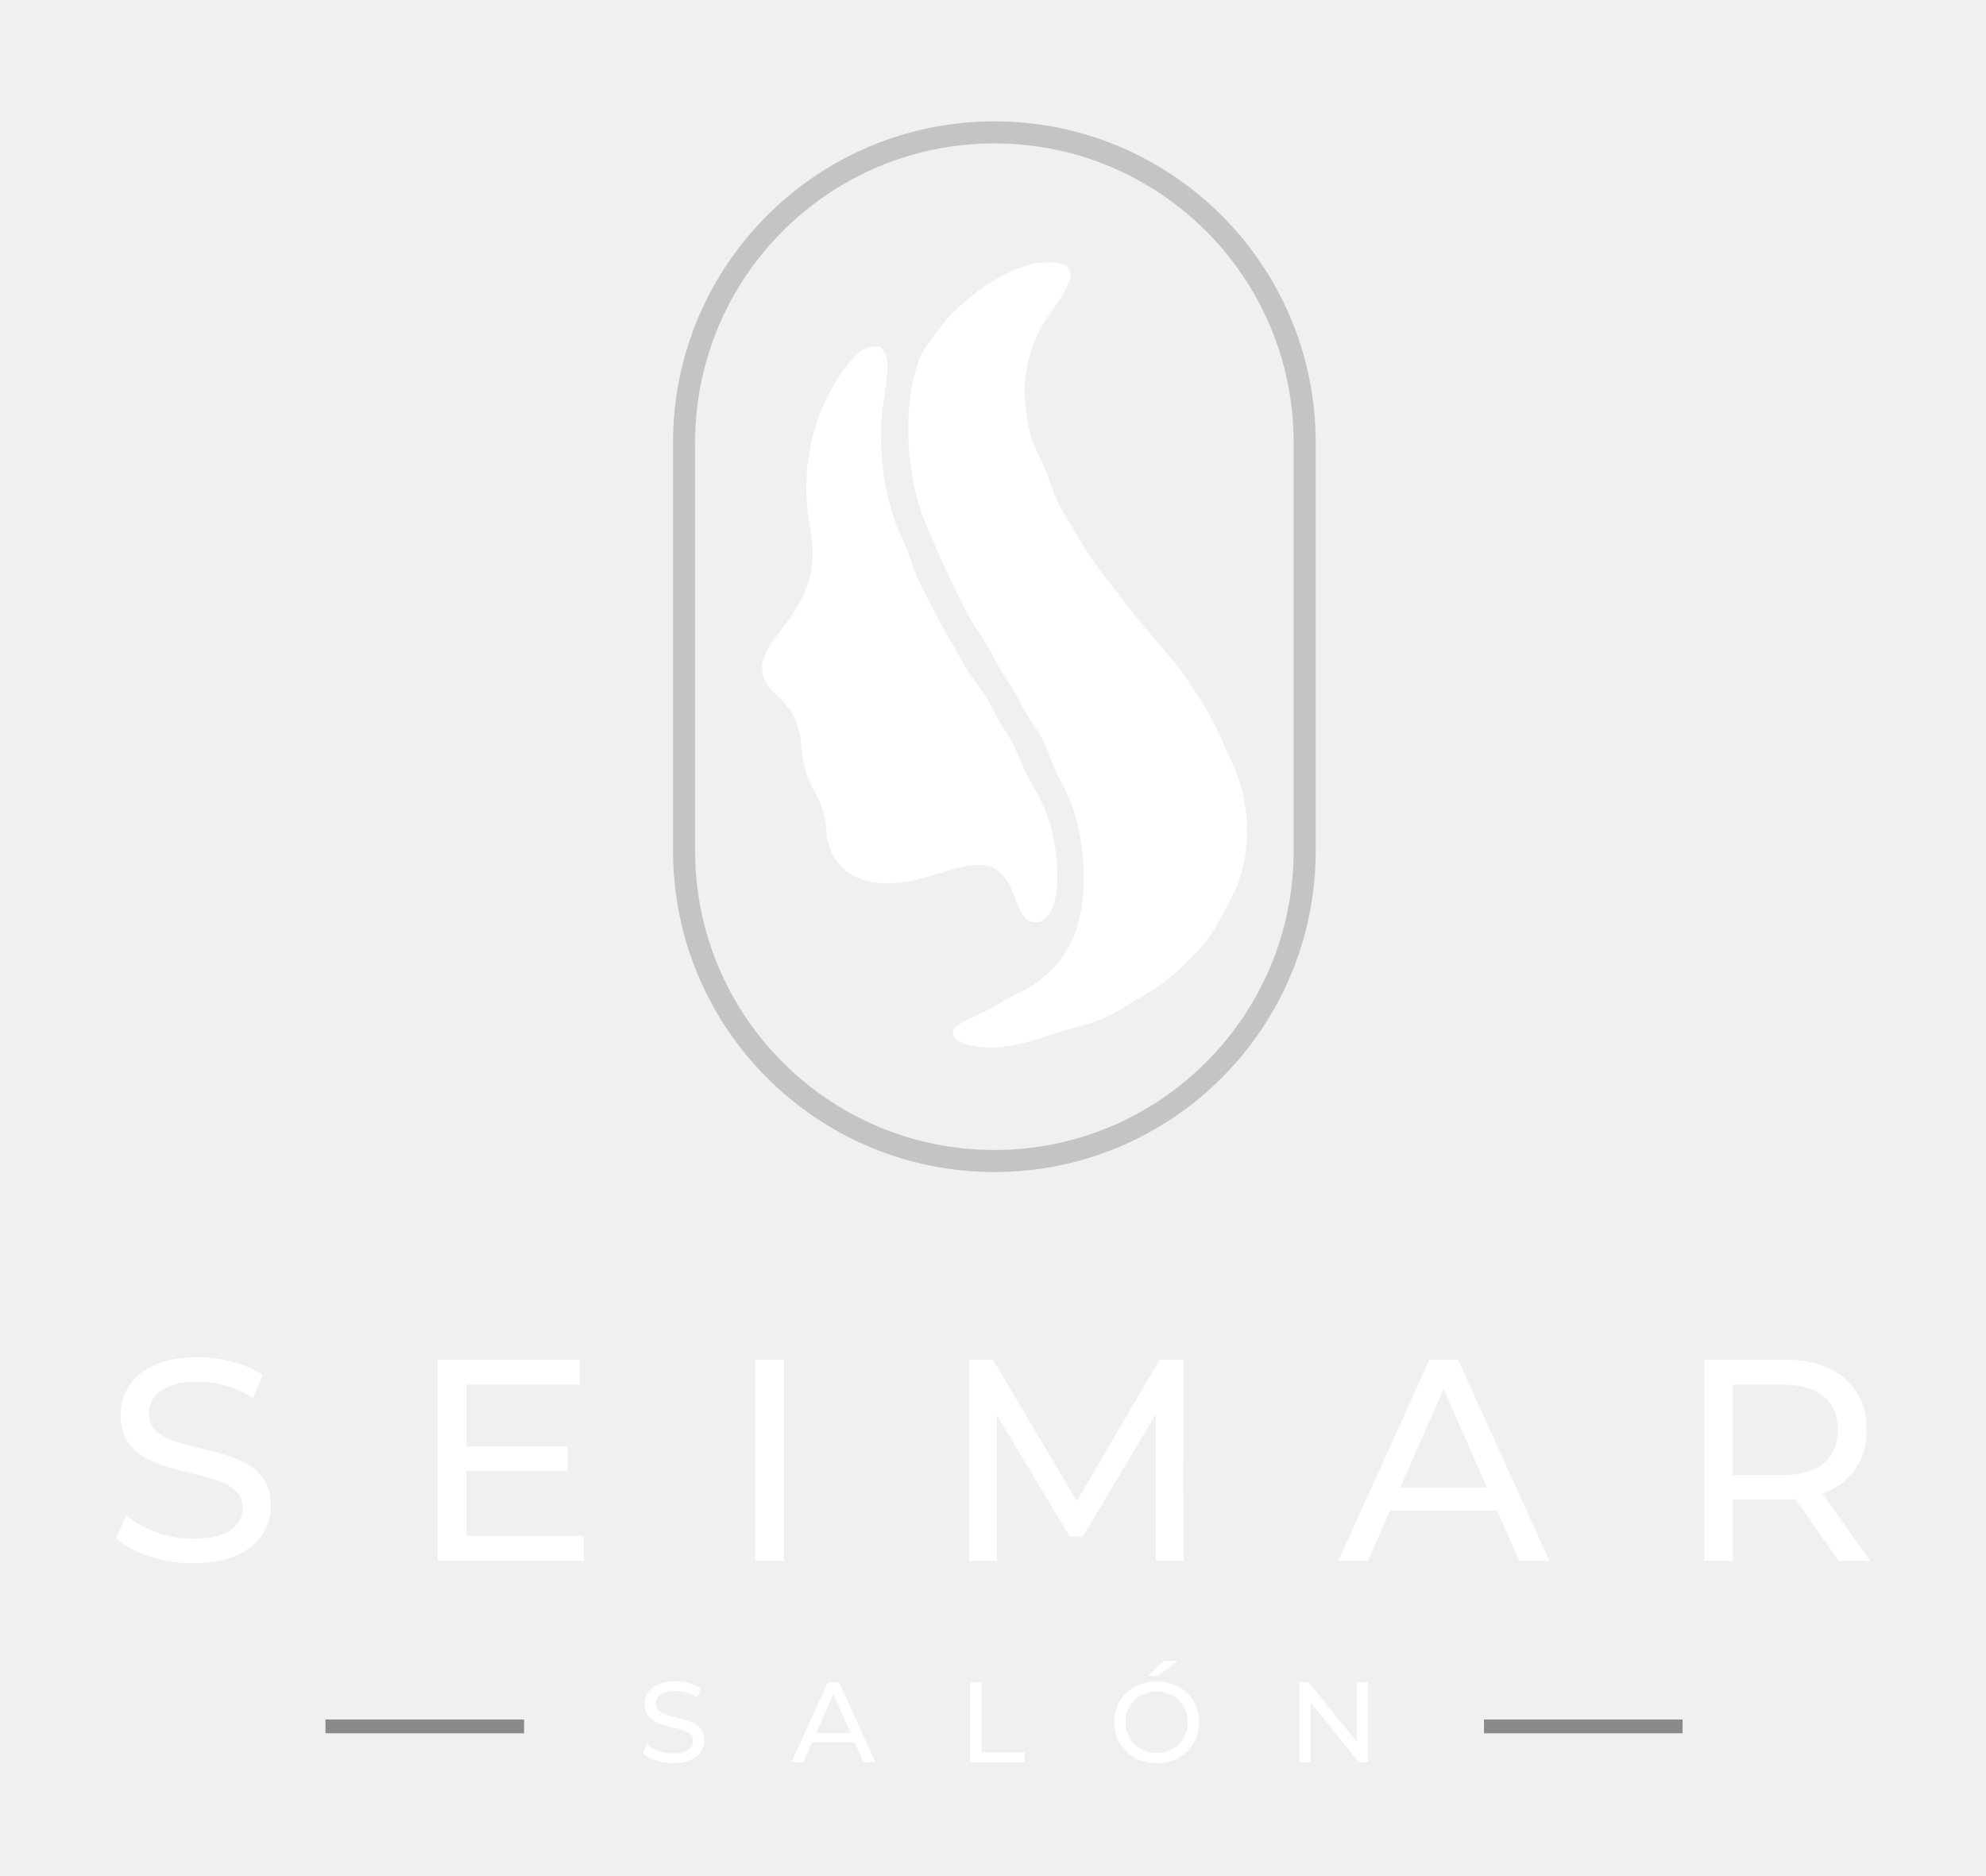
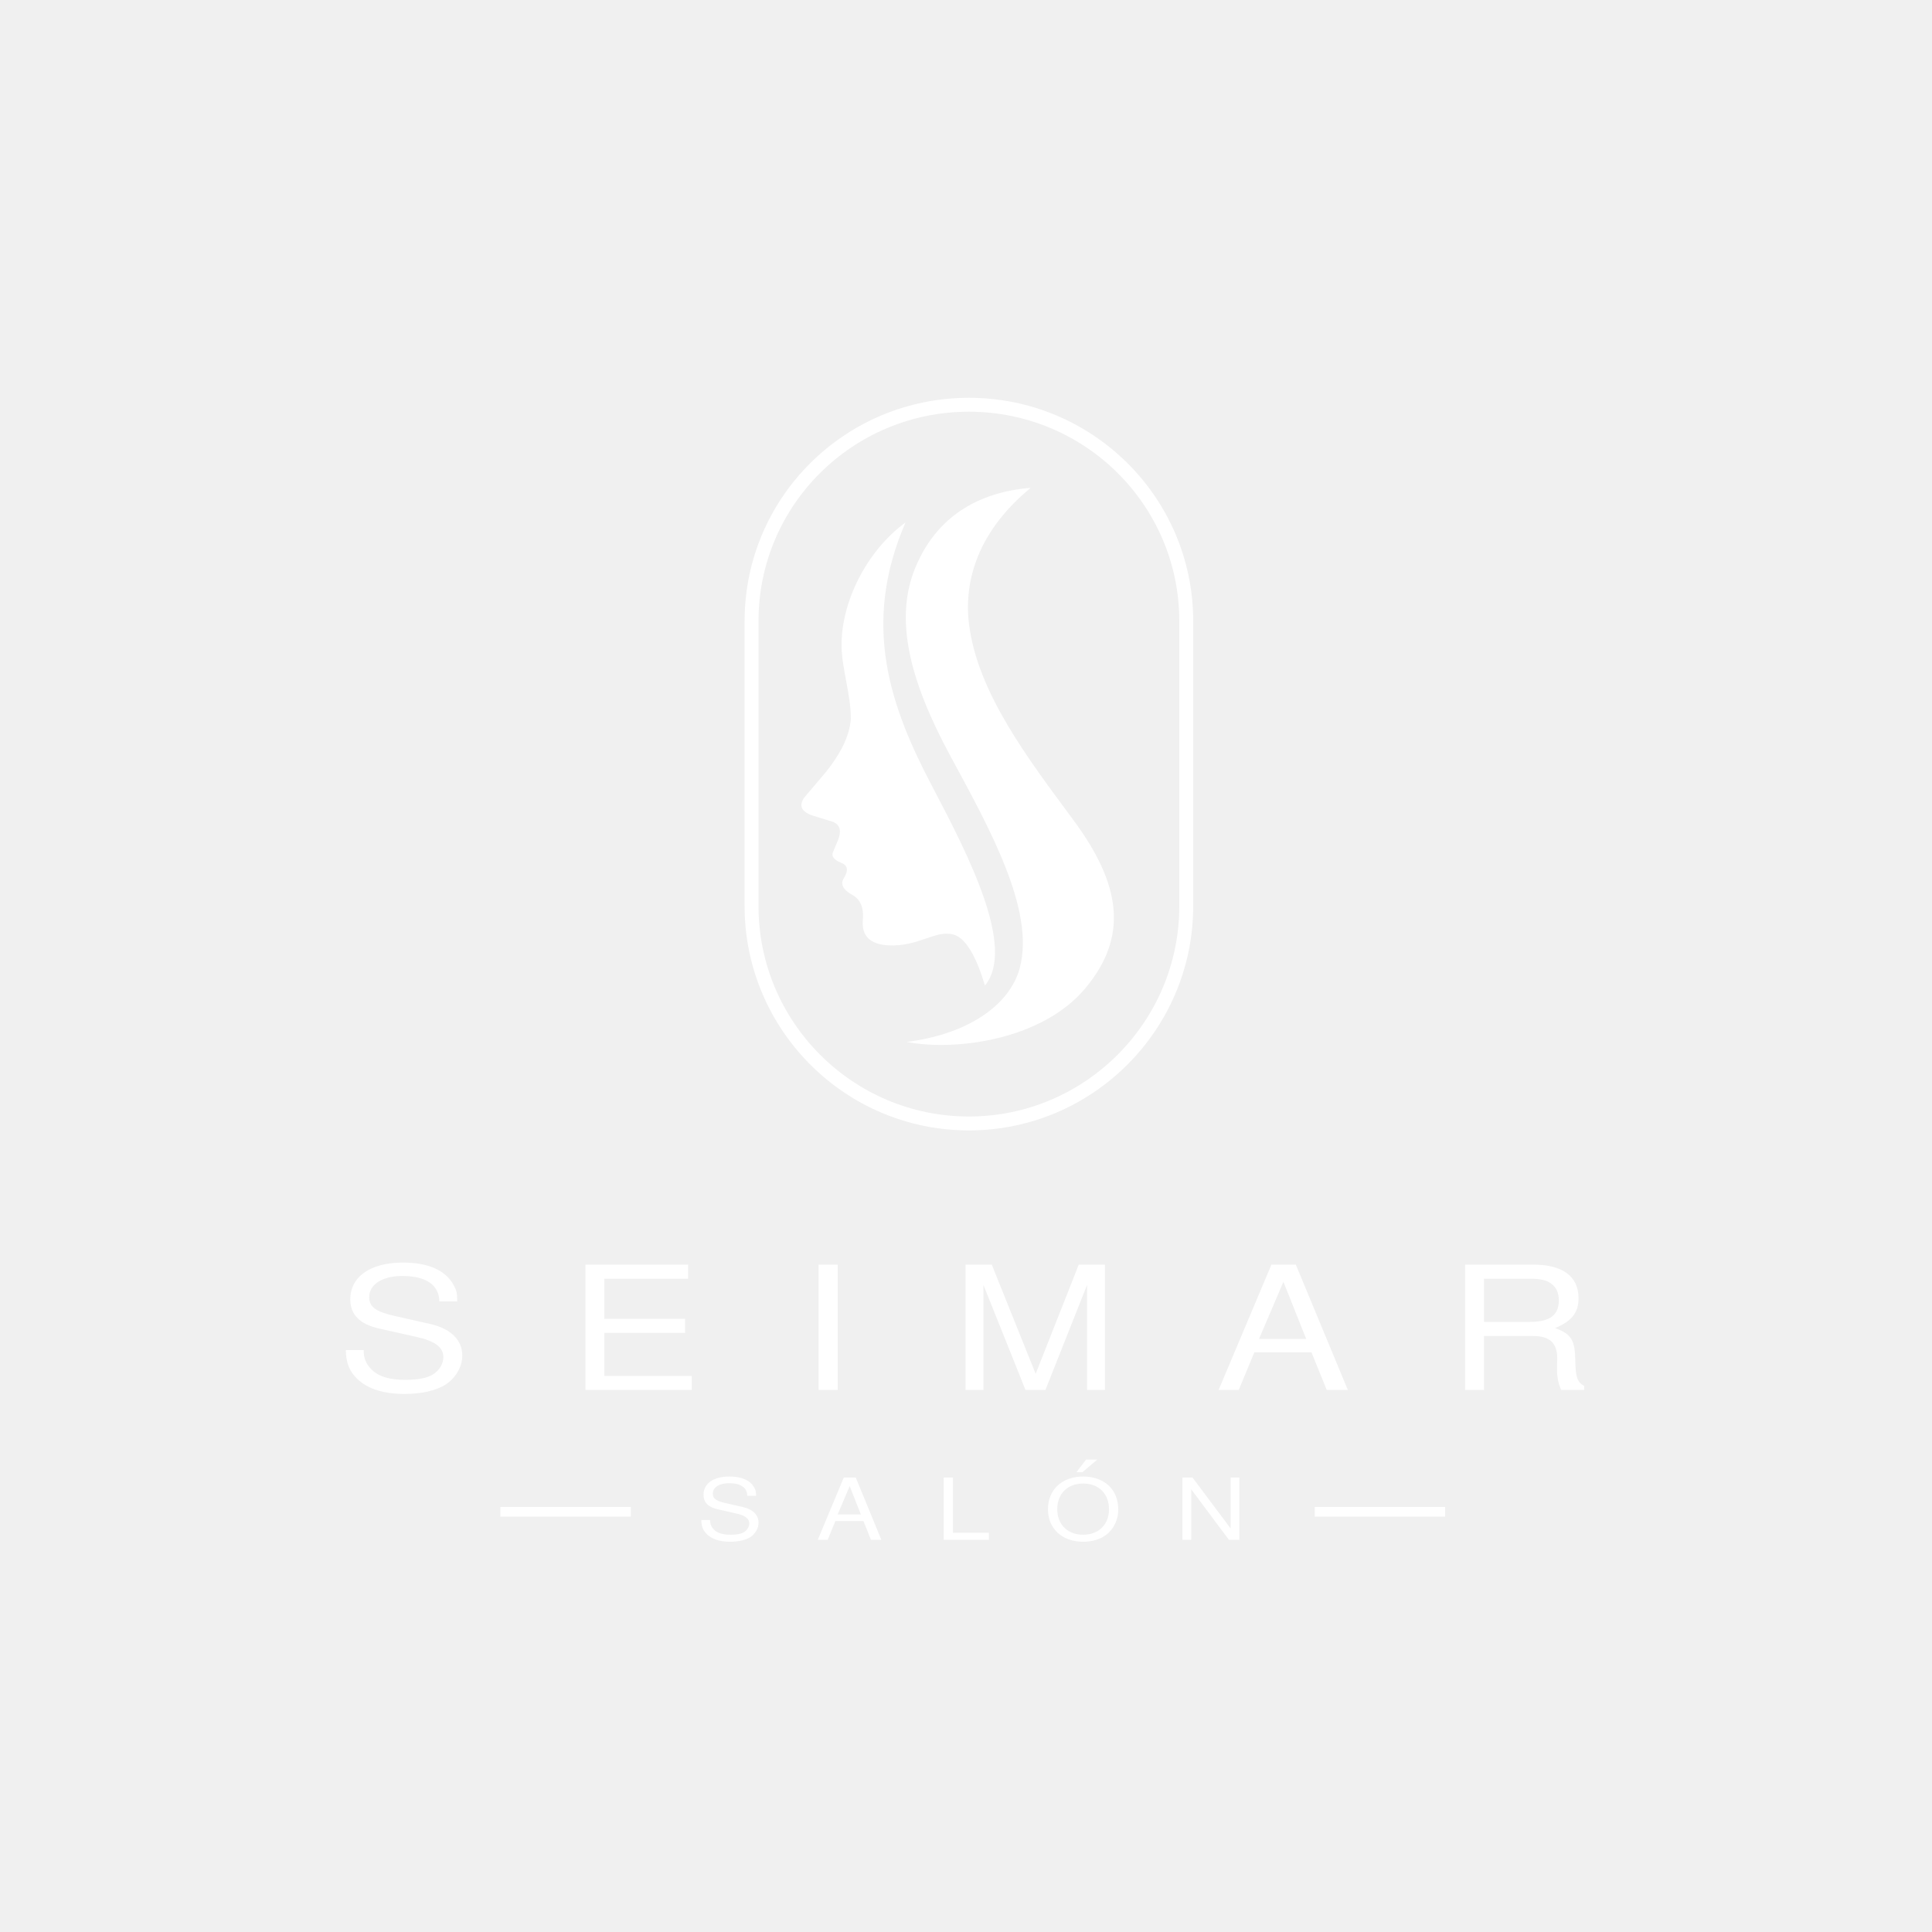
- <svg xmlns="http://www.w3.org/2000/svg" viewBox="166 17 72 68" role="img" aria-label="Seimar Salón">
-   <rect x="190.8" y="21.8" width="22.5" height="37.3" rx="11.25" fill="none" stroke="#c4c4c4" stroke-width="0.8" />
-   <g fill="#ffffff">
-     <path d="M0 0 C4 5 4 5 5 12 C1.03 29.31 -9.97 42.91 -19.98 57.2 C-50.35 101.02 -54.08 147.54 -41 199 C-37.11 209.09 -32.64 218.76 -28.06 228.56 C-24.35 236.64 -21.27 244.76 -18.44 253.19 C-12.42 270.99 -4.33 286.33 6 302 C8.33 305.97 10.64 309.95 12.94 313.94 C28.2 340.27 46.73 364.11 65.5 388 C69.74 393.39 73.94 398.82 78.12 404.25 C83.24 410.77 88.41 416.91 94 423 C97.01 426.66 100.01 430.33 103 434 C104.98 436.31 106.96 438.62 109 441 C114.09 446.94 119.06 452.94 124 459 C124.8 459.93 124.8 459.93 128.88 464.62 C134.87 472.09 139.87 479.92 145 488 C147.35 491.53 149.7 495.05 152.06 498.56 C164.69 517.54 174.57 536.61 183.5 557.56 C186.56 564.66 189.8 571.68 193.19 578.62 C213.77 623 215.32 677.62 197 723 C192.55 732.11 187.76 741.05 183 750 C181.91 752.06 180.82 754.13 179.7 756.25 C174.67 765.65 169.65 774.66 163 783 C161.47 784.92 159.95 786.84 158.38 788.81 C146.19 802.55 133.37 815.55 119 827 C116.77 828.82 114.55 830.63 112.25 832.5 C102.26 840.08 91.61 846.07 80.75 852.31 C74.18 856.14 67.7 860.13 61.31 864.25 C45.21 874.19 29.1 879.14 11 884 C-2.26 887.73 -15.37 891.77 -28.44 896.12 C-59.83 906.35 -96.22 914.39 -127 899 C-132 893 -132 893 -131 886 C-121.81 877.96 -112.03 873.86 -101 869 C-90.44 863.96 -80.49 858.33 -70.51 852.22 C-62.47 847.52 -54.17 843.37 -45.84 839.2 C-35.79 833.69 -27.34 826.81 -19 819 C-17.54 817.64 -16.07 816.28 -14.56 814.88 C21.17 776.69 23.57 724.4 18 675 C14.33 648.14 7.87 624.17 -5.38 600.44 C-11.24 589.85 -15.67 579.1 -19.86 567.76 C-24.66 554.83 -30.67 542.86 -38.88 531.75 C-45.61 522.36 -50.87 512.22 -56.12 501.94 C-59.91 495 -63.82 488.61 -68.19 482.06 C-75.03 471.75 -80.88 461.12 -86.65 450.19 C-92.48 439.41 -99.14 429.21 -106.02 419.08 C-112.82 408.05 -118.54 396.59 -124.31 385 C-124.93 383.77 -124.93 383.77 -128.04 377.54 C-139.17 355.02 -149.29 332.16 -159 309 C-159.72 307.32 -159.72 307.32 -163.35 298.81 C-186.14 243.84 -191.4 161.22 -169 105 C-162.78 93.43 -155.1 83.32 -147 73 C-144.69 70.03 -142.38 67.06 -140 64 C-111.48 31.4 -46.26 -17.35 0 0 Z " transform="translate(204.6562,26.625) scale(0.03125)" />
-     <path d="M0 0 C10.3 8.82 9.48 15.42 9.4 28.66 C8.79 39.94 7 50.99 5.19 62.14 C-2.78 114.76 4.39 175.26 26.81 223.31 C30.92 232.2 34.25 241.18 37.44 250.44 C44.18 269.81 53.03 287.55 62.96 305.45 C66.09 311.17 69.09 316.95 72.06 322.75 C77.27 332.79 83.08 342.36 89 352 C91.21 356.07 93.39 360.16 95.56 364.25 C101.75 375.78 108.83 386.03 117 396.25 C124.76 406.72 130.52 418.14 136.5 429.69 C141 438 141 438 146.06 445.56 C153.69 457.06 159.1 469.17 164.38 481.88 C170 495.34 176.91 507.75 184.31 520.31 C203.02 554.25 213.37 612.34 201.94 649.75 C198.25 657.59 193.89 664.05 186 668 C176 668 176 668 170 664 C163.77 656.21 160.56 647.84 157.06 638.56 C150.91 622.56 146.09 613.05 131 604 C109.77 597.93 89.74 605.28 69.5 611.56 C36.87 621.64 -1.72 630.79 -32.88 612.56 C-49.87 600.75 -58.45 586.4 -61 566 C-61.29 562.56 -61.58 559.11 -61.88 555.56 C-63.63 539.06 -68.84 526.33 -77.56 512.25 C-87.43 494.31 -89.06 475.14 -91.38 455.12 C-95.01 430.24 -104.45 417.23 -123 401 C-132.93 390.64 -136 383.33 -136 369 C-132.15 352.78 -123.29 340.81 -113 328 C-82.48 287.94 -71.15 258.39 -80.31 208.93 C-93.04 139.47 -76.97 70.16 -32 15 C-22.32 4.08 -14.76 0 0 0 Z " transform="translate(197.875,29.5625) scale(0.03125)" />
-     <path d="M172.995 73.683Q172.161 73.683 171.399 73.428Q170.638 73.172 170.2 72.766L170.586 71.952Q171.003 72.317 171.65 72.557Q172.296 72.797 172.995 72.797Q173.631 72.797 174.027 72.651Q174.424 72.505 174.611 72.249Q174.799 71.994 174.799 71.671Q174.799 71.295 174.554 71.066Q174.309 70.836 173.918 70.696Q173.527 70.555 173.057 70.451Q172.588 70.346 172.114 70.206Q171.639 70.065 171.248 69.846Q170.857 69.627 170.617 69.256Q170.377 68.886 170.377 68.302Q170.377 67.739 170.674 67.265Q170.972 66.79 171.592 66.503Q172.213 66.217 173.172 66.217Q173.808 66.217 174.434 66.383Q175.06 66.55 175.519 66.863L175.174 67.697Q174.705 67.385 174.184 67.244Q173.662 67.103 173.172 67.103Q172.557 67.103 172.161 67.259Q171.764 67.416 171.582 67.677Q171.399 67.937 171.399 68.261Q171.399 68.646 171.644 68.876Q171.889 69.105 172.28 69.241Q172.672 69.376 173.141 69.486Q173.61 69.595 174.085 69.731Q174.559 69.867 174.95 70.086Q175.341 70.305 175.581 70.67Q175.821 71.035 175.821 71.608Q175.821 72.161 175.519 72.635Q175.216 73.11 174.585 73.397Q173.954 73.683 172.995 73.683Z M182.912 72.693H187.167V73.6H181.869V66.3H187.021V67.207H182.912V69.449H186.572V70.336H182.912Z M193.381 73.6V66.3H194.424V73.6Z M201.139 73.6V66.3H201.994L205.04 71.431L208.043 66.3H208.898L208.909 73.6H207.907L207.897 68.281L205.259 72.714H204.779L202.14 68.313V73.6Z M214.518 73.6 217.824 66.3H218.857L222.173 73.6H221.078L220.275 71.775H216.395L215.592 73.6ZM219.91 70.941 218.335 67.364 216.76 70.941Z M227.783 73.6V66.3H230.63Q231.589 66.3 232.267 66.602Q232.945 66.905 233.31 67.478Q233.675 68.052 233.675 68.845Q233.675 69.637 233.31 70.206Q232.945 70.774 232.267 71.076Q232.173 71.118 232.069 71.16L233.8 73.6H232.663L231.089 71.358Q230.87 71.379 230.63 71.379H228.826V73.6ZM228.826 70.492H230.598Q231.6 70.492 232.116 70.059Q232.632 69.627 232.632 68.845Q232.632 68.062 232.116 67.635Q231.6 67.207 230.598 67.207H228.826Z" />
-     <path d="M190.41 80.933Q190.079 80.933 189.776 80.832Q189.474 80.73 189.3 80.569L189.453 80.245Q189.619 80.39 189.876 80.486Q190.133 80.581 190.41 80.581Q190.663 80.581 190.82 80.523Q190.978 80.465 191.052 80.364Q191.127 80.262 191.127 80.134Q191.127 79.984 191.03 79.893Q190.932 79.802 190.777 79.746Q190.622 79.69 190.435 79.649Q190.249 79.607 190.06 79.552Q189.872 79.496 189.716 79.409Q189.561 79.322 189.466 79.174Q189.37 79.027 189.37 78.795Q189.37 78.572 189.488 78.383Q189.607 78.195 189.853 78.081Q190.1 77.967 190.481 77.967Q190.733 77.967 190.982 78.033Q191.231 78.099 191.413 78.224L191.276 78.555Q191.09 78.431 190.883 78.375Q190.675 78.319 190.481 78.319Q190.236 78.319 190.079 78.381Q189.921 78.443 189.849 78.547Q189.776 78.65 189.776 78.779Q189.776 78.932 189.874 79.023Q189.971 79.114 190.127 79.168Q190.282 79.222 190.468 79.266Q190.655 79.309 190.843 79.363Q191.032 79.417 191.187 79.504Q191.342 79.591 191.438 79.736Q191.533 79.881 191.533 80.109Q191.533 80.328 191.413 80.517Q191.293 80.705 191.042 80.819Q190.791 80.933 190.41 80.933Z M194.697 80.9 196.011 78.0H196.421L197.738 80.9H197.303L196.984 80.175H195.443L195.124 80.9ZM196.839 79.844 196.214 78.423 195.588 79.844Z M201.168 80.9V78.0H201.582V80.54H203.152V80.9Z M207.936 80.933Q207.605 80.933 207.321 80.821Q207.037 80.709 206.83 80.508Q206.623 80.308 206.507 80.038Q206.391 79.769 206.391 79.45Q206.391 79.131 206.507 78.862Q206.623 78.592 206.83 78.392Q207.037 78.191 207.319 78.079Q207.601 77.967 207.936 77.967Q208.268 77.967 208.548 78.077Q208.827 78.186 209.036 78.387Q209.246 78.588 209.36 78.858Q209.473 79.127 209.473 79.45Q209.473 79.773 209.36 80.042Q209.246 80.312 209.036 80.513Q208.827 80.714 208.548 80.823Q208.268 80.933 207.936 80.933ZM207.936 80.564Q208.177 80.564 208.382 80.482Q208.587 80.399 208.738 80.248Q208.889 80.096 208.974 79.893Q209.059 79.69 209.059 79.45Q209.059 79.21 208.974 79.007Q208.889 78.804 208.738 78.653Q208.587 78.501 208.382 78.418Q208.177 78.336 207.936 78.336Q207.692 78.336 207.487 78.418Q207.282 78.501 207.129 78.653Q206.975 78.804 206.89 79.007Q206.805 79.21 206.805 79.45Q206.805 79.69 206.89 79.893Q206.975 80.096 207.129 80.248Q207.282 80.399 207.487 80.482Q207.692 80.564 207.936 80.564ZM207.626 77.764 208.189 77.225H208.695L207.999 77.764Z M213.106 80.9V78.0H213.446L215.186 80.163V78.0H215.6V80.9H215.26L213.52 78.737V80.9Z" />
-   </g>
-   <g stroke="#8a8a8a" stroke-width="0.5">
-     <line x1="177.8" y1="79.6" x2="185" y2="79.6" />
-     <line x1="219.8" y1="79.6" x2="227" y2="79.6" />
+ <svg xmlns="http://www.w3.org/2000/svg" width="1000" height="1000" viewBox="152 1 100 100" role="img" aria-labelledby="title desc">
+   <g id="logo" fill="#fff">
+     <g id="simbolo">
+       <path d="M202.15 21.95 C208.35 21.95 213.4 26.95 213.4 33.15 V47.9 C213.4 54.1 208.35 59.15 202.15 59.15 C195.94 59.15 190.9 54.1 190.9 47.9 V33.15 C190.9 26.95 195.94 21.95 202.15 21.95 Z" fill="none" stroke="#fff" stroke-width="0.72" />
+       <path id="cabello" d="M205.35 26.25 C202.7 28.43 201.88 30.95 202.15 33.26 C202.58 36.86 205.26 40.33 207.54 43.42 C210.01 46.75 210.44 49.45 208.17 52.16 C205.98 54.78 201.56 55.43 198.92 54.93 C201.94 54.56 204.25 53.12 204.79 51.08 C205.57 48.1 203.23 43.89 201.18 40.11 C199.06 36.18 198.29 33.04 199.37 30.4 C200.45 27.76 202.62 26.47 205.35 26.25 Z" />
+       <path id="perfil" d="M198.87 28.04 C196.85 29.52 195.51 32.19 195.56 34.5 C195.59 35.67 196.05 37.01 196.04 38.22 C195.96 39.16 195.46 40.07 194.75 40.96 L193.63 42.28 Q193.18 42.92 194.08 43.22 L195.15 43.55 Q195.65 43.8 195.38 44.47 L195.11 45.12 Q194.99 45.43 195.52 45.65 Q196.05 45.84 195.69 46.43 Q195.37 46.91 196.13 47.33 Q196.75 47.68 196.66 48.63 Q196.56 49.84 197.96 49.93 C199.52 50.02 200.42 49.12 201.34 49.37 C202.1 49.56 202.64 50.87 202.98 52.01 C204.58 50.07 202.16 45.33 200.27 41.74 C198.08 37.59 196.57 33.34 198.87 28.04 Z" />
+     </g>
+     <path transform="matrix(0.01052027 0 0 0.00890052 169.395 72.94529)" d="M596 -515C596 -565 593 -579 577 -613C537 -697 452 -741 329 -741C169 -741 70 -659 70 -527C70 -438 117 -382 213 -357L394 -309C487 -285 528 -248 528 -191C528 -152 507 -112 476 -90C447 -69 401 -59 342 -59C262 -59 209 -78 174 -120C147 -152 135 -187 136 -232H48C49 -165 62 -121 91 -81C141 -12 225 23 336 23C423 23 494 3 541 -33C590 -72 621 -137 621 -200C621 -290 565 -356 466 -383L283 -432C195 -456 163 -484 163 -540C163 -614 228 -663 326 -663C442 -663 507 -611 508 -515ZM1320 -332H1717V-414H1320V-647H1732V-729H1227V0H1750V-82H1320ZM2468 -729H2374V0H2468ZM3490 0 3695 -611V0H3783V-729H3654L3442 -94L3226 -729H3097V0H3185V-611L3392 0ZM4799 -219 4874 0H4978L4722 -729H4602L4342 0H4441L4518 -219ZM4773 -297H4541L4661 -629ZM5648 -314H5888C5971 -314 6008 -274 6008 -184L6007 -119C6007 -74 6015 -30 6028 0H6141V-23C6106 -47 6099 -73 6097 -170C6096 -290 6077 -326 5998 -360C6080 -401 6113 -450 6113 -534C6113 -660 6035 -729 5891 -729H5555V0H5648ZM5648 -396V-647H5873C5925 -647 5955 -639 5978 -619C6003 -598 6016 -565 6016 -522C6016 -435 5972 -396 5873 -396Z" />
+     <path transform="matrix(0.00517081 0 0 0.00441788 188.0518 80.69839)" d="M596 -515C596 -565 593 -579 577 -613C537 -697 452 -741 329 -741C169 -741 70 -659 70 -527C70 -438 117 -382 213 -357L394 -309C487 -285 528 -248 528 -191C528 -152 507 -112 476 -90C447 -69 401 -59 342 -59C262 -59 209 -78 174 -120C147 -152 135 -187 136 -232H48C49 -165 62 -121 91 -81C141 -12 225 23 336 23C423 23 494 3 541 -33C590 -72 621 -137 621 -200C621 -290 565 -356 466 -383L283 -432C195 -456 163 -484 163 -540C163 -614 228 -663 326 -663C442 -663 507 -611 508 -515ZM1671 -219 1746 0H1850L1594 -729H1474L1214 0H1313L1390 -219ZM1645 -297H1413L1533 -629ZM2567 -729H2474V0H2927V-82H2567ZM3869 -741C3660 -741 3518 -587 3518 -359C3518 -130 3659 23 3870 23C3959 23 4037 -4 4096 -54C4175 -121 4222 -234 4222 -353C4222 -588 4083 -741 3869 -741ZM3869 -659C4027 -659 4129 -540 4129 -355C4129 -179 4024 -59 3870 -59C3714 -59 3611 -179 3611 -359C3611 -539 3714 -659 3869 -659ZM3899 -939 3802 -791H3862L4011 -939ZM5434 -729H5346V-133L4965 -729H4864V0H4952V-591L5329 0H5434Z" />
+     <path d="M177.9 79.25 H184.65 M220.05 79.25 H226.8" fill="none" stroke="#fff" stroke-width="0.5" />
  </g>
</svg>
